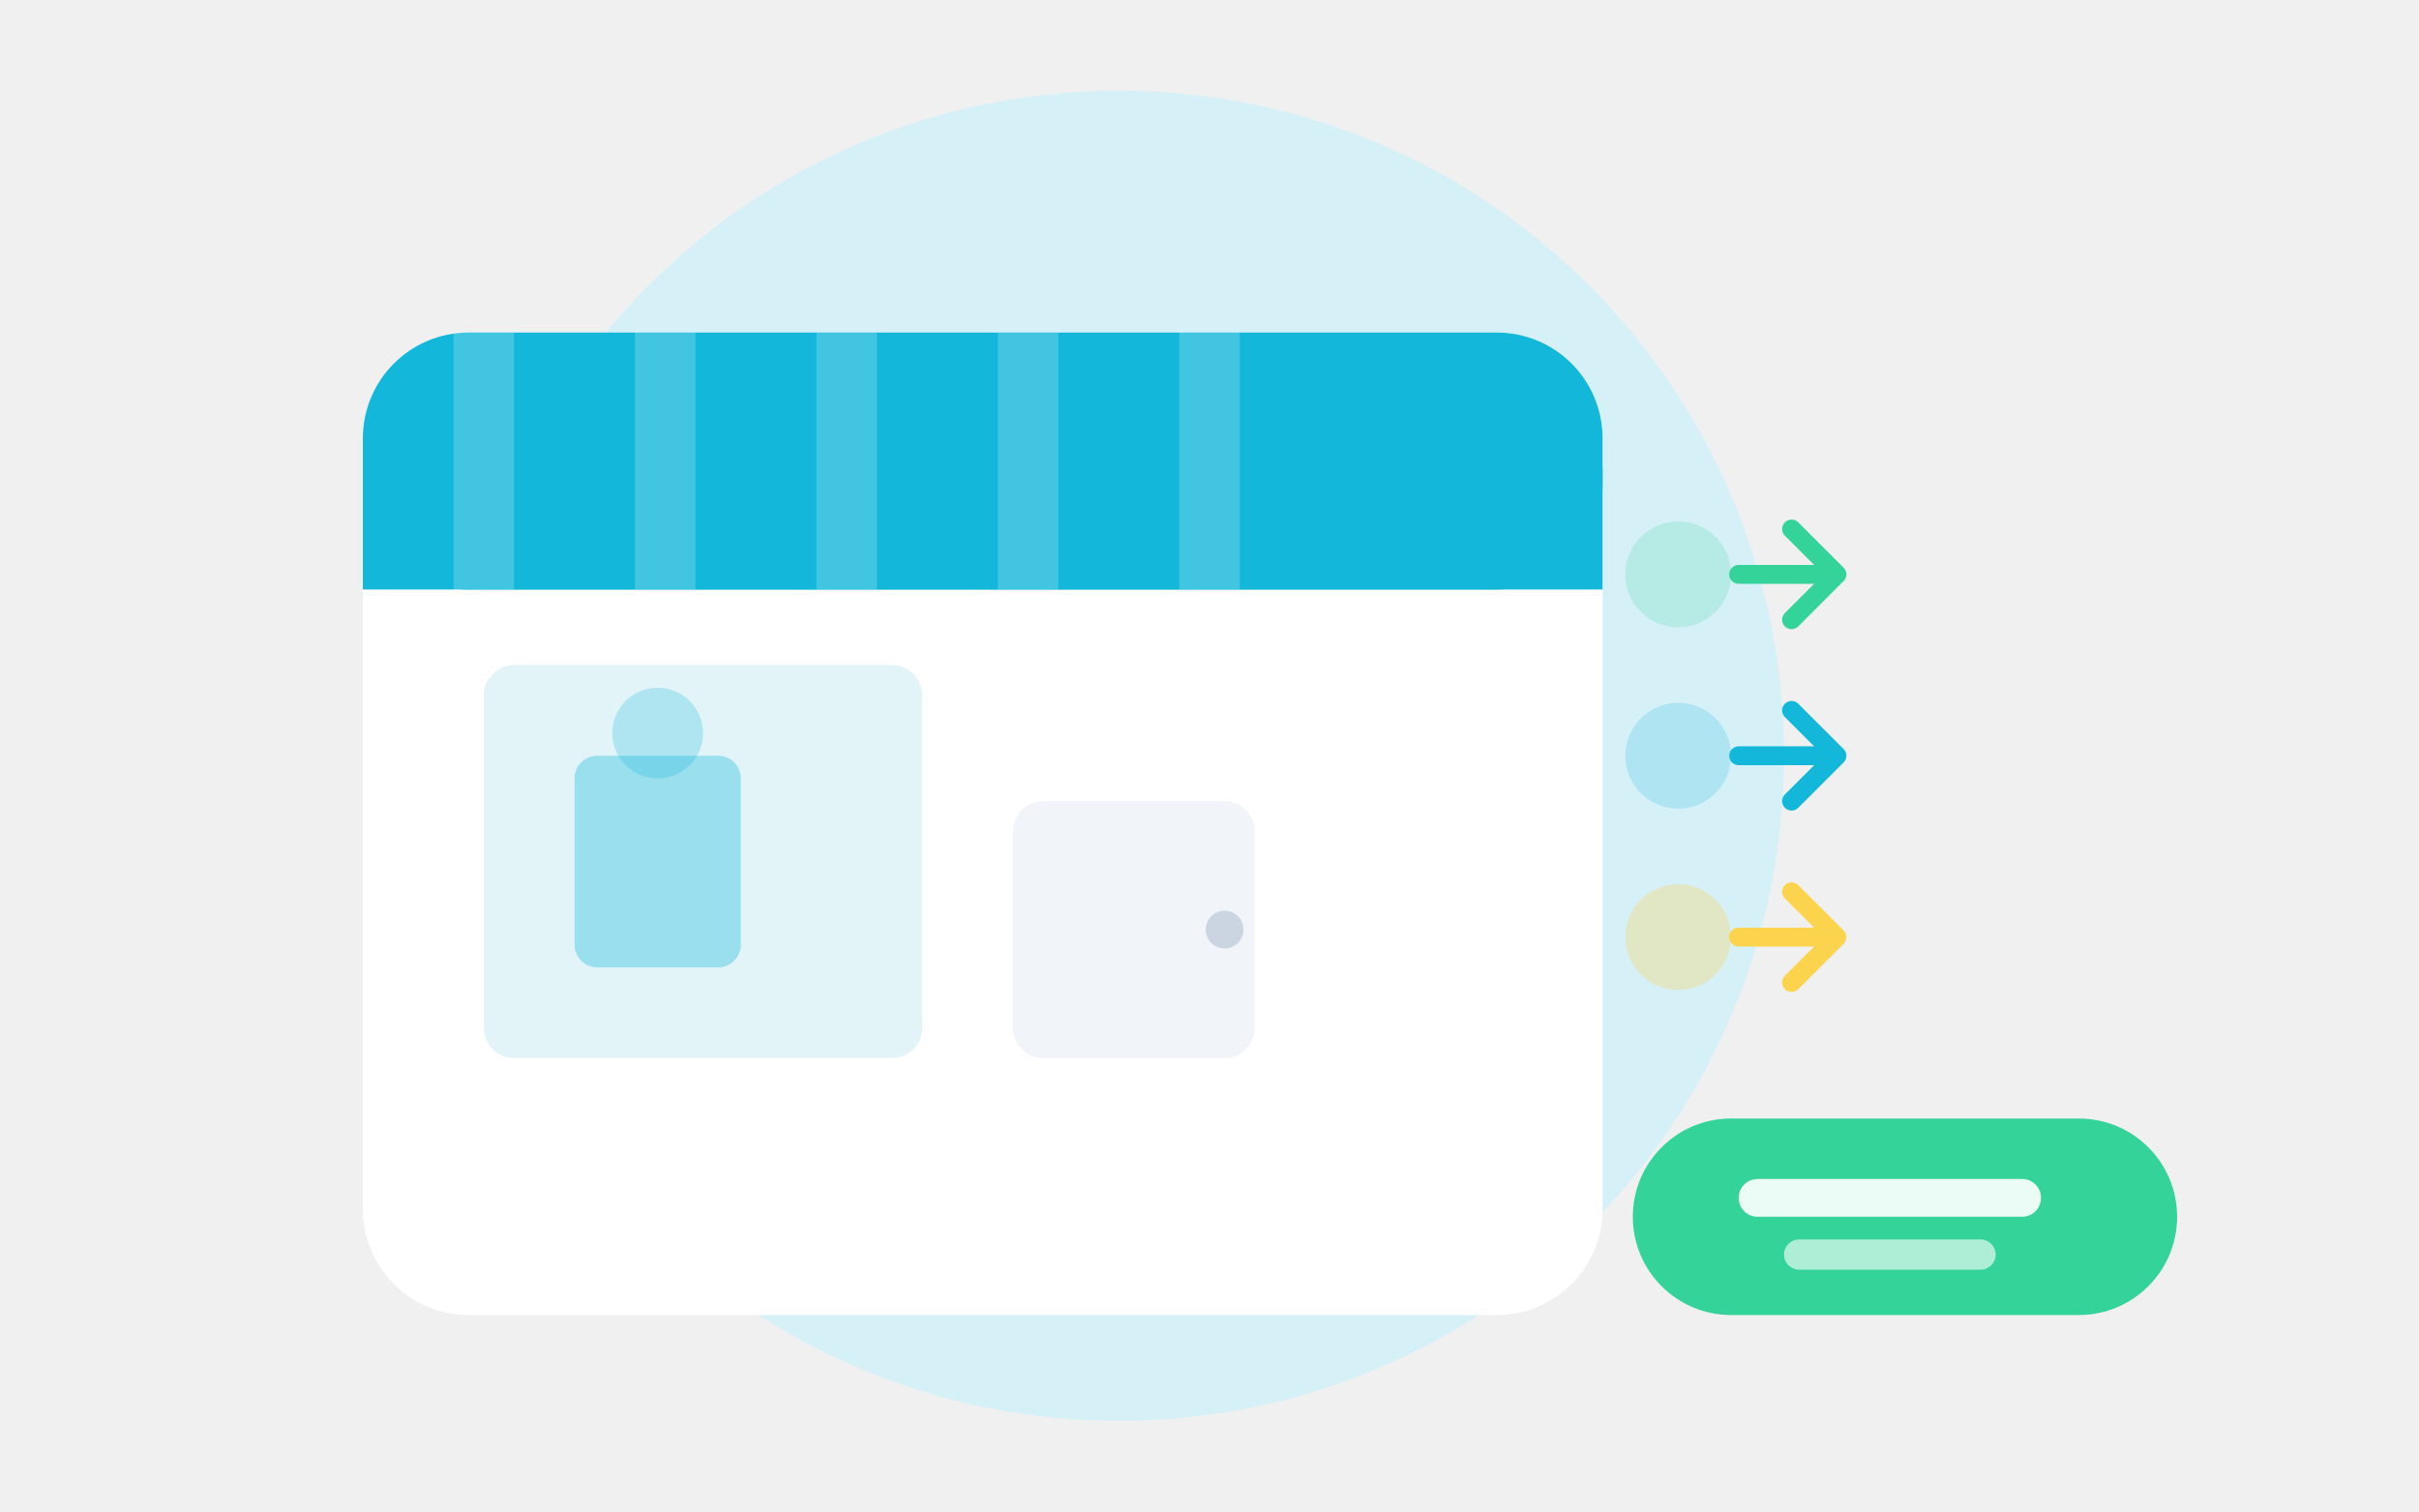
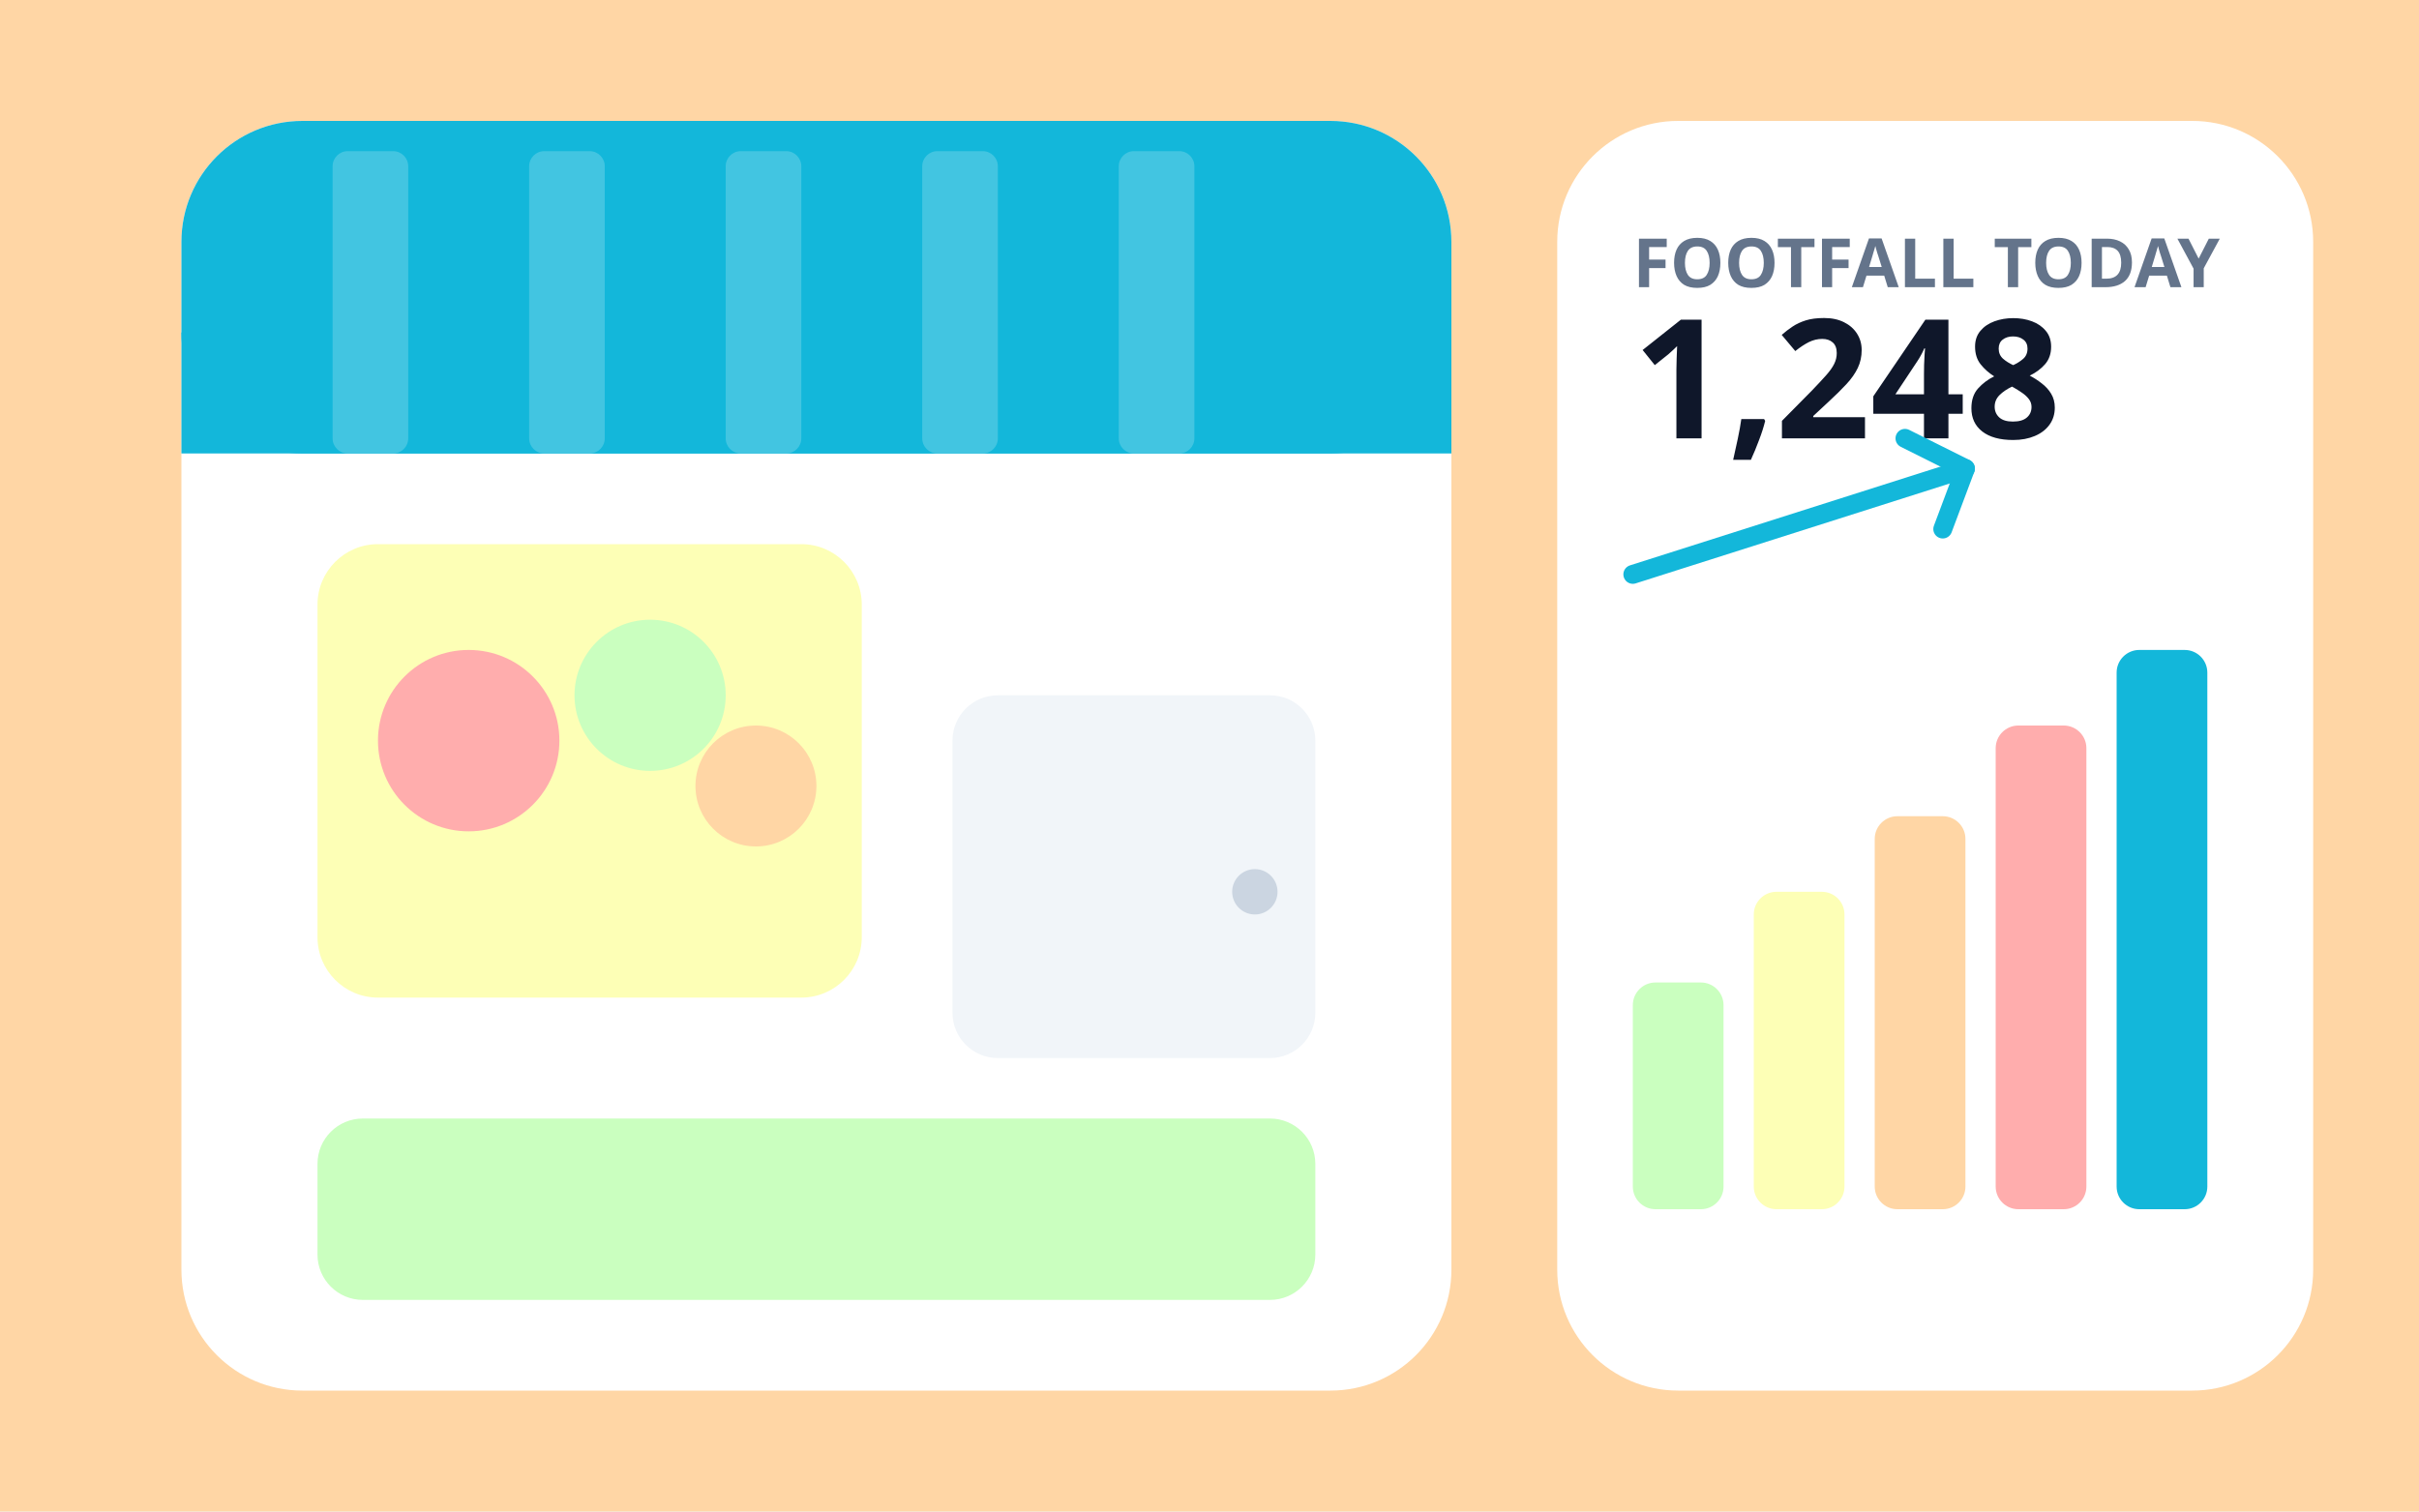
<svg xmlns="http://www.w3.org/2000/svg" viewBox="0 0 320 200" fill="none">
-   <circle cx="148" cy="100" r="88" fill="#D6F0F8" />
-   <rect x="48" y="44" width="164" height="130" rx="14" fill="white" />
-   <rect x="48" y="44" width="164" height="34" rx="14" fill="#13B7DA" />
-   <rect x="48" y="62" width="164" height="16" fill="#13B7DA" />
-   <rect x="60" y="44" width="8" height="34" fill="white" opacity="0.2" />
-   <rect x="84" y="44" width="8" height="34" fill="white" opacity="0.2" />
-   <rect x="108" y="44" width="8" height="34" fill="white" opacity="0.2" />
-   <rect x="132" y="44" width="8" height="34" fill="white" opacity="0.2" />
-   <rect x="156" y="44" width="8" height="34" fill="white" opacity="0.2" />
-   <rect x="64" y="88" width="58" height="52" rx="4" fill="#E2F4F8" />
-   <rect x="76" y="100" width="22" height="28" rx="3" fill="#13B7DA" opacity="0.35" />
-   <circle cx="87" cy="97" r="6" fill="#13B7DA" opacity="0.25" />
-   <rect x="134" y="106" width="32" height="34" rx="4" fill="#F1F5F9" />
-   <circle cx="162" cy="123" r="2.5" fill="#CBD5E1" />
-   <path d="M230 76 L242 76" stroke="#34D399" stroke-width="2.5" stroke-linecap="round" />
-   <path d="M237 70 L243 76 L237 82" stroke="#34D399" stroke-width="2.5" stroke-linecap="round" stroke-linejoin="round" fill="none" />
-   <circle cx="222" cy="76" r="7" fill="#34D399" opacity="0.2" />
-   <path d="M230 100 L242 100" stroke="#13B7DA" stroke-width="2.5" stroke-linecap="round" />
-   <path d="M237 94 L243 100 L237 106" stroke="#13B7DA" stroke-width="2.5" stroke-linecap="round" stroke-linejoin="round" fill="none" />
-   <circle cx="222" cy="100" r="7" fill="#13B7DA" opacity="0.2" />
-   <path d="M230 124 L242 124" stroke="#FCD34D" stroke-width="2.5" stroke-linecap="round" />
-   <path d="M237 118 L243 124 L237 130" stroke="#FCD34D" stroke-width="2.5" stroke-linecap="round" stroke-linejoin="round" fill="none" />
-   <circle cx="222" cy="124" r="7" fill="#FCD34D" opacity="0.3" />
-   <rect x="216" y="148" width="72" height="26" rx="13" fill="#34D399" />
-   <rect x="230" y="156" width="40" height="5" rx="2.5" fill="white" opacity="0.9" />
-   <rect x="236" y="164" width="28" height="4" rx="2" fill="white" opacity="0.6" />
+   <rect width="320" height="200" fill="#FFD6A5" />
+   <rect x="24" y="16" width="168" height="168" rx="16" fill="white" />
+   <rect x="24" y="16" width="168" height="44" rx="16" fill="#13B7DA" />
+   <rect x="24" y="44" width="168" height="16" fill="#13B7DA" />
+   <rect x="44" y="20" width="10" height="40" rx="2" fill="white" opacity="0.2" />
+   <rect x="70" y="20" width="10" height="40" rx="2" fill="white" opacity="0.2" />
+   <rect x="96" y="20" width="10" height="40" rx="2" fill="white" opacity="0.2" />
+   <rect x="122" y="20" width="10" height="40" rx="2" fill="white" opacity="0.2" />
+   <rect x="148" y="20" width="10" height="40" rx="2" fill="white" opacity="0.2" />
+   <rect x="42" y="72" width="72" height="60" rx="8" fill="#FDFFB6" />
+   <circle cx="62" cy="98" r="12" fill="#FFADAD" />
+   <circle cx="86" cy="92" r="10" fill="#CAFFBF" />
+   <circle cx="100" cy="104" r="8" fill="#FFD6A5" />
+   <rect x="126" y="92" width="48" height="48" rx="6" fill="#f1f5f9" />
+   <circle cx="166" cy="118" r="3" fill="#cbd5e1" />
+   <rect x="42" y="148" width="132" height="24" rx="6" fill="#CAFFBF" />
+   <rect x="206" y="16" width="100" height="168" rx="16" fill="white" />
+   <text x="216" y="38" font-size="9" fill="#64748b" font-family="sans-serif" font-weight="bold">FOOTFALL TODAY</text>
+   <text x="216" y="58" font-size="22" fill="#0F172A" font-family="sans-serif" font-weight="bold">1,248</text>
+   <rect x="216" y="130" width="12" height="30" rx="3" fill="#CAFFBF" />
+   <rect x="232" y="118" width="12" height="42" rx="3" fill="#FDFFB6" />
+   <rect x="248" y="108" width="12" height="52" rx="3" fill="#FFD6A5" />
+   <rect x="264" y="96" width="12" height="64" rx="3" fill="#FFADAD" />
+   <rect x="280" y="86" width="12" height="74" rx="3" fill="#13B7DA" />
+   <path d="M216 76 L260 62" stroke="#13B7DA" stroke-width="2.5" stroke-linecap="round" />
+   <path d="M252 58 L260 62 L257 70" stroke="#13B7DA" stroke-width="2.5" stroke-linecap="round" stroke-linejoin="round" fill="none" />
</svg>
